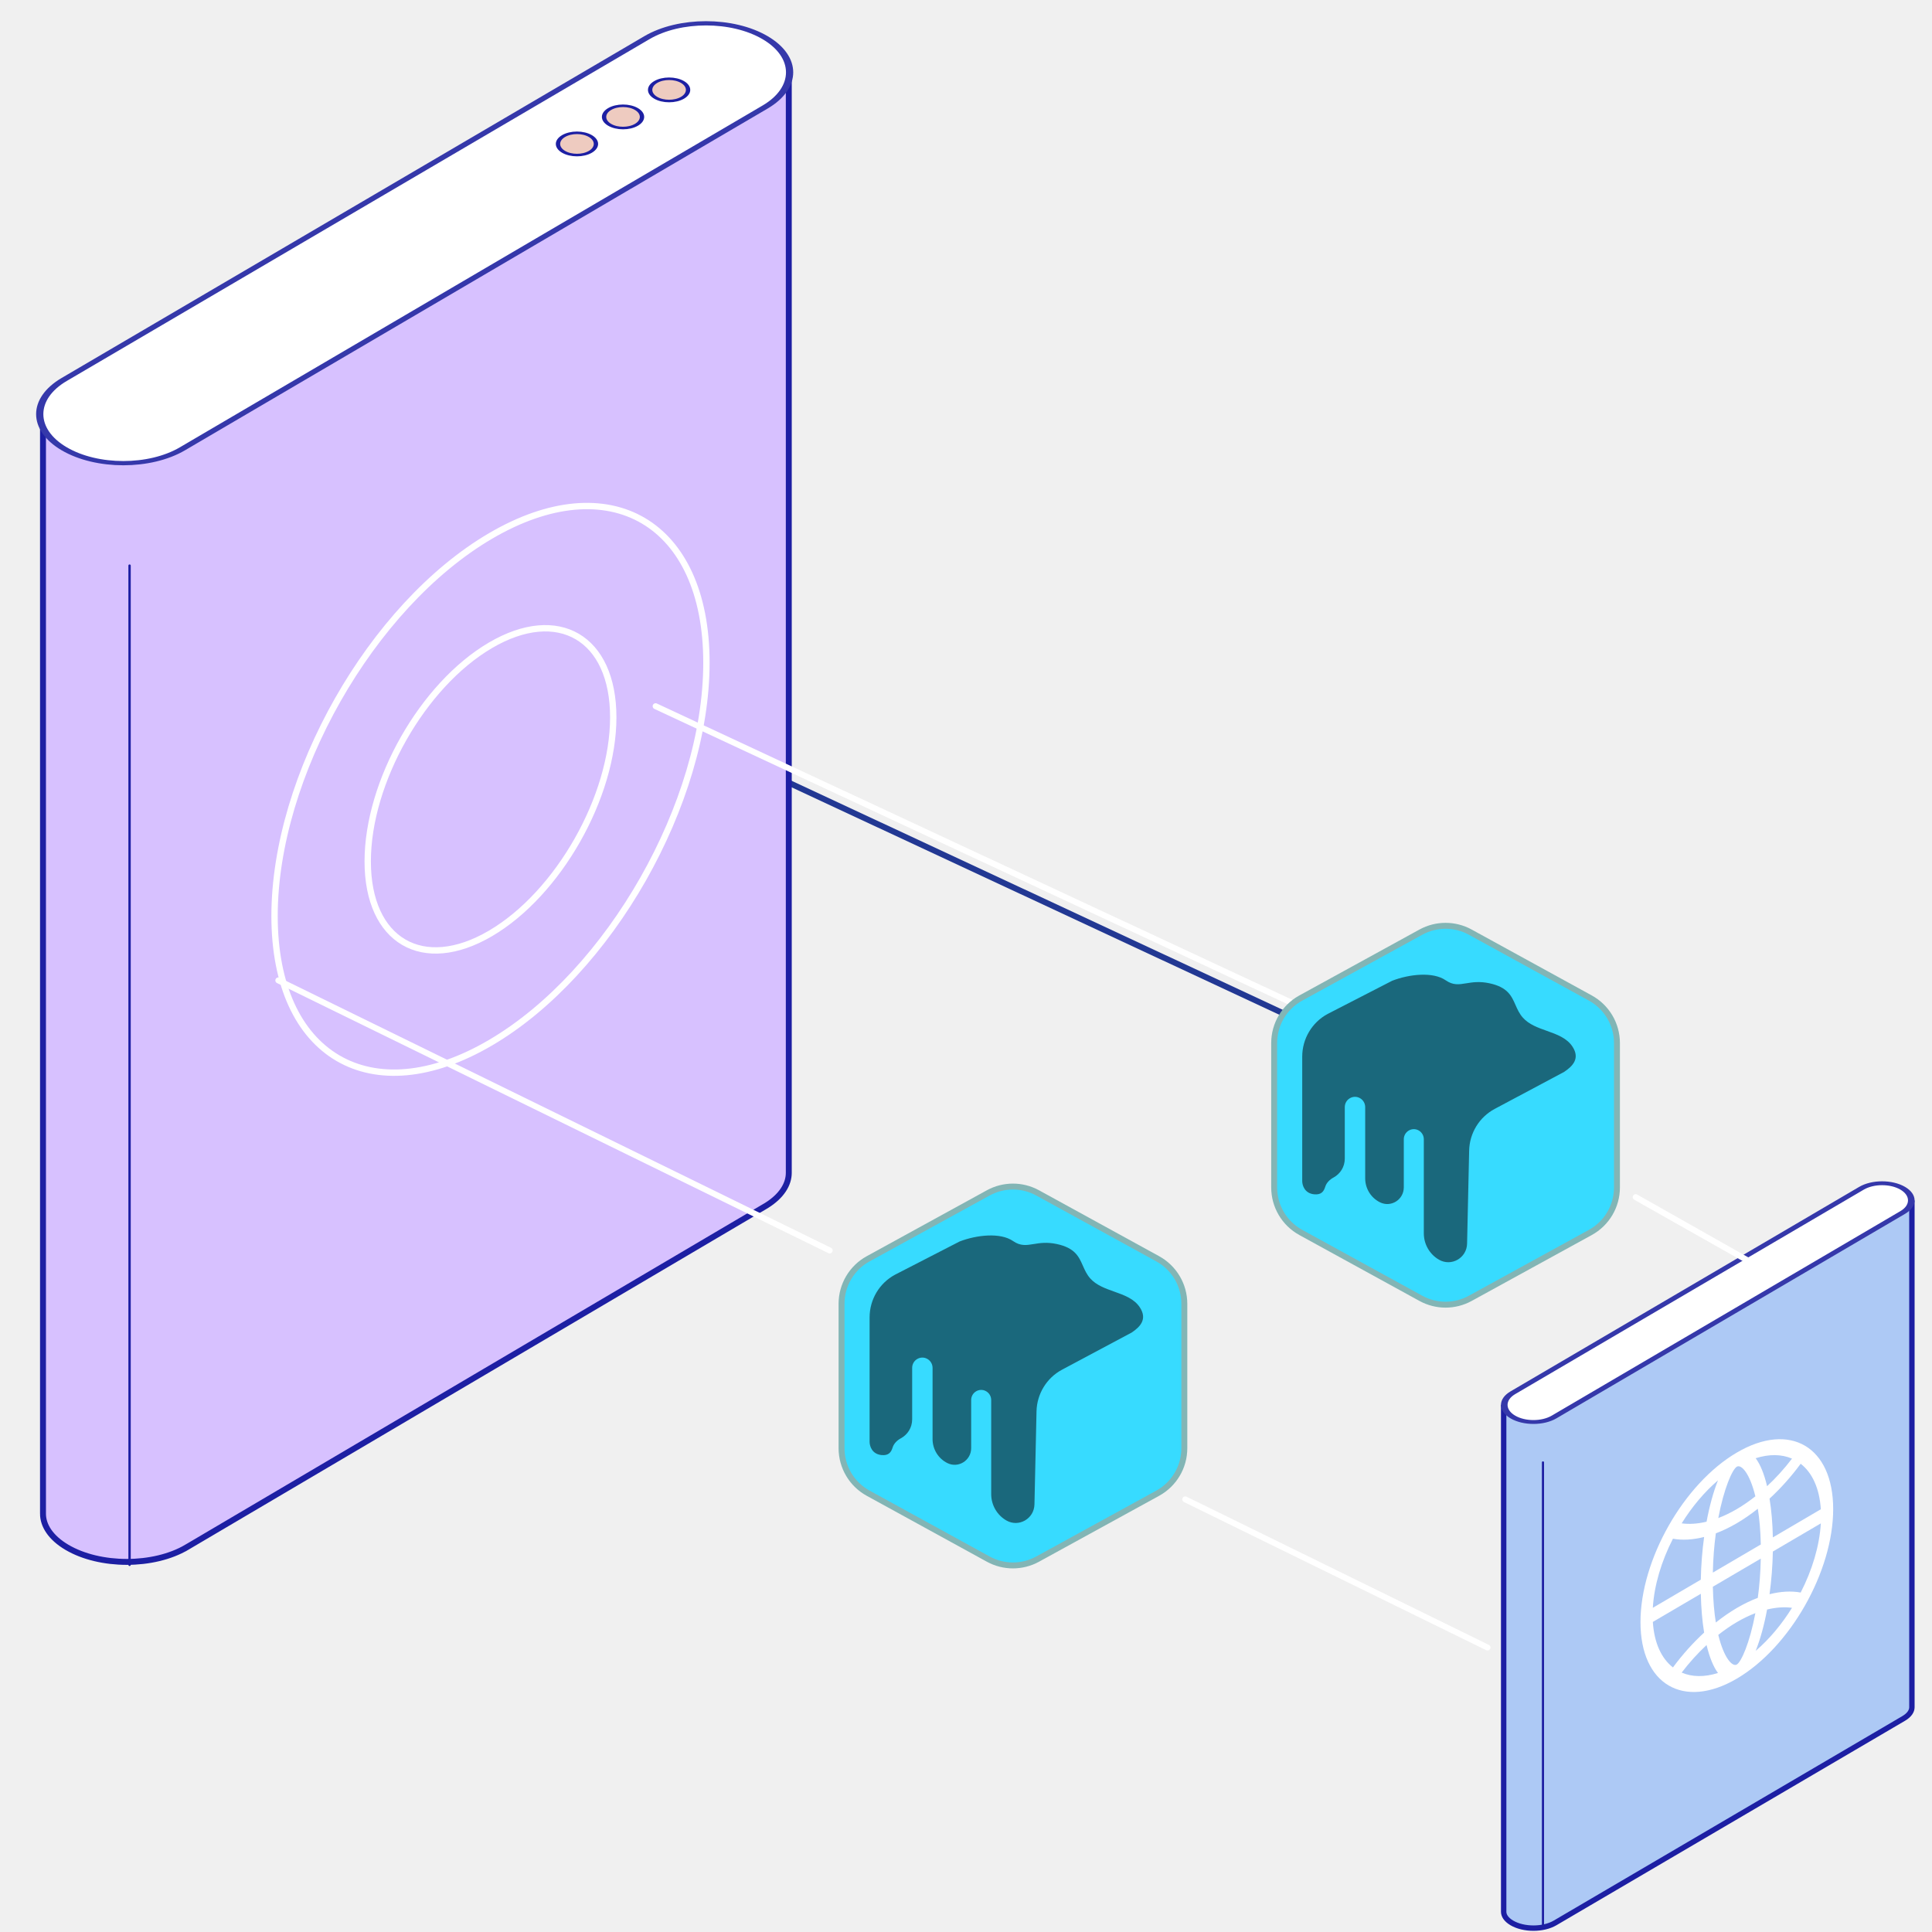
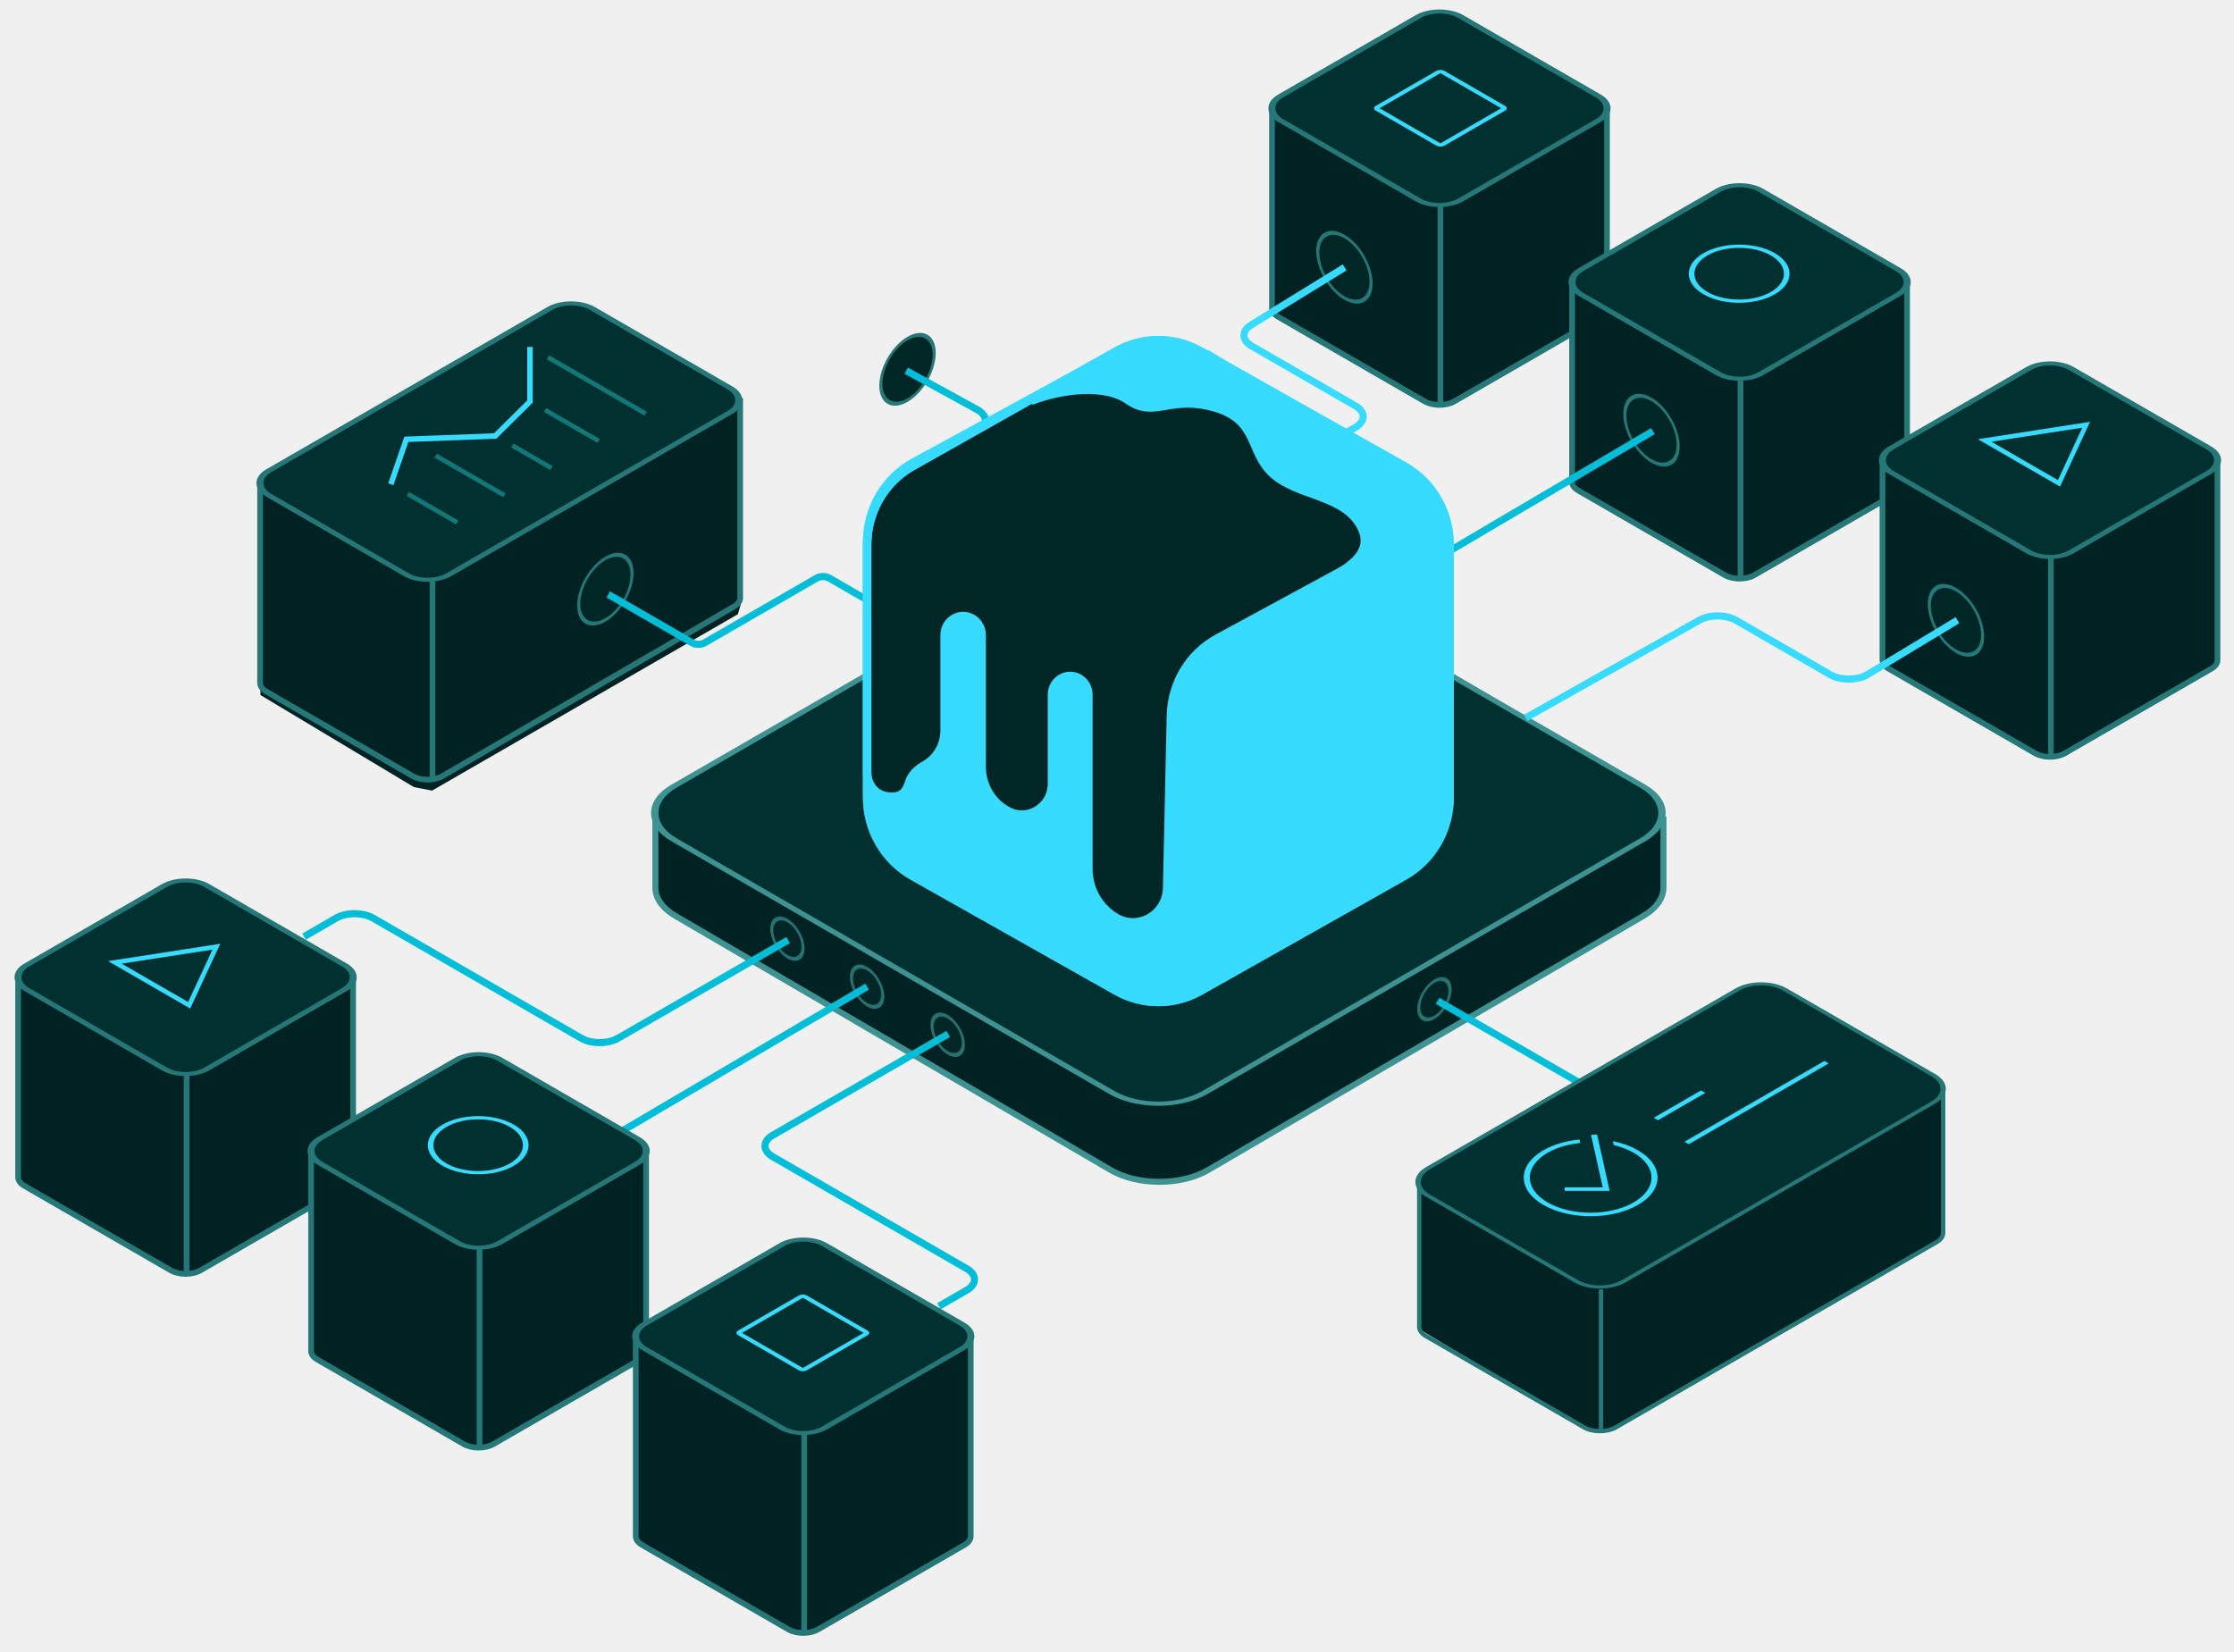
- <svg xmlns="http://www.w3.org/2000/svg" fill="none" height="326" viewBox="0 0 326 326" width="326">
-   <path d="m107.073 119.942 120.252 56.074" stroke="#223893" stroke-dasharray="5 0" stroke-linecap="round" />
-   <path d="m7.255 255.417v-184.961c1.773 1.135 4.18 1.406 7.023 1.055 3.332-.411 7.371-1.689 11.939-3.59 9.139-3.802 20.52-10.15 32.818-17.274 2.978-1.725 6.01-3.495 9.077-5.286 22.064-12.883 45.978-26.847 64.986-32.754v185.3c-.001 1.908-1.193 3.904-3.772 5.509-.002.001-.003.002-.005.003l-.266.157-97.558 57.515.254.431-.254-.431c-2.764 1.63-6.419 2.459-10.1 2.459s-7.335-.829-10.1-2.459c-2.766-1.63-4.043-3.7-4.043-5.673z" fill="#d7c1ff" stroke="#1d1fa3" />
-   <path d="m119.201 111.82c0 23.617-16.318 52.324-36.437 64.125-20.118 11.801-36.437 2.238-36.437-21.379 0-23.618 16.318-52.325 36.437-64.125 20.119-11.801 36.437-2.238 36.437 21.379z" stroke="#fff" stroke-width="1.071" />
-   <path d="m103.479 121.041c0 13.432-9.28 29.753-20.716 36.461-11.436 6.708-20.716 1.274-20.716-12.157 0-13.432 9.28-29.753 20.716-36.461 11.436-6.708 20.716-1.274 20.716 12.157z" stroke="#fff" stroke-width="1.071" />
-   <rect fill="#fff" height="23.127" rx="11.563" stroke="#3538aa" transform="matrix(.862559 -.505957 -.862559 -.505957 20.3746 81.324)" width="137.112" y="-.506" />
-   <circle cx="2.924" cy="2.924" fill="#eecbc0" r="2.624" stroke="#1d1fa3" stroke-width=".6" transform="matrix(.862559 -.505957 .862559 .505957 92.312 24.2871)" />
-   <circle cx="2.924" cy="2.924" fill="#eecbc0" r="2.624" stroke="#1d1fa3" stroke-width=".6" transform="matrix(.862559 -.505957 .862559 .505957 100.085 19.7275)" />
-   <circle cx="2.924" cy="2.924" fill="#eecbc0" r="2.624" stroke="#1d1fa3" stroke-width=".6" transform="matrix(.862559 -.505957 .862559 .505957 107.859 15.168)" />
-   <path d="m21.862 95.439v168.609" stroke="#1d1fa3" stroke-linecap="round" stroke-width=".4" />
-   <path d="m110.627 119.163 120.252 56.073" stroke="#fff" stroke-dasharray="5 0" stroke-linecap="round" />
-   <path d="m291.174 218.978c12.026-6.488 23.66-12.766 31.435-15.772v84.873c0 .606-.395 1.302-1.381 1.88l-58.831 34.51c-.984.577-2.303.879-3.646.879s-2.661-.302-3.645-.879c-.986-.578-1.38-1.274-1.38-1.881v-85.209c8.911-3.105 22.092-10.122 35.084-17.126.789-.425 1.578-.851 2.364-1.275z" fill="#adc9f5" stroke="#1d1fa3" stroke-width=".911" />
-   <rect fill="#fff" height="8.075" rx="4.037" stroke="#3538aa" stroke-width=".911" transform="matrix(.862559 -.505957 -.862559 -.505957 258.353 240.908)" width="76.28" y="-.461" />
-   <path d="m260.356 246.763v78.308" stroke="#1d1fa3" stroke-linecap="round" stroke-width=".364" />
-   <path d="m293.067 245.102c-8.978 5.267-16.257 18.077-16.257 28.609 0 10.533 7.279 14.803 16.257 9.537 8.978-5.267 16.258-18.077 16.258-28.609 0-10.533-7.28-14.803-16.258-9.537zm0 9.537c-1.07.628-2.116 1.13-3.128 1.515.951-5.036 2.381-8.229 3.128-8.668.748-.438 2.177 1.078 3.128 4.998-1.012.799-2.057 1.527-3.128 2.155zm5.106-3.864c-.494-2.082-1.154-3.691-1.927-4.719 2.308-.732 4.402-.679 6.133.068-1.281 1.68-2.696 3.246-4.206 4.651zm-10.212 5.99c-1.509.366-2.921.454-4.202.281 1.731-2.778 3.821-5.281 6.129-7.256-.773 1.93-1.43 4.312-1.927 6.975zm11.185 2.652c-.048-2.42-.244-4.621-.559-6.543 1.905-1.756 3.676-3.744 5.254-5.884 1.938 1.503 3.176 4.128 3.401 7.678zm-20.253 11.88c.225-3.81 1.458-7.884 3.393-11.658 1.578.287 3.353.187 5.262-.294-.316 2.297-.512 4.728-.559 7.203zm10.128-5.941c.047-2.399.232-4.623.504-6.626 1.147-.434 2.326-.994 3.542-1.707 1.212-.711 2.395-1.533 3.542-2.444.272 1.684.454 3.693.504 6.031zm14.82 3.364c-1.578-.288-3.349-.198-5.254.281.315-2.297.511-4.728.559-7.199l8.096-4.749c-.225 3.814-1.463 7.89-3.401 11.667zm-14.316 5.055c-.272-1.684-.453-3.693-.504-6.035l8.089-4.744c-.047 2.394-.229 4.617-.505 6.622-1.143.432-2.326.998-3.538 1.709s-2.395 1.537-3.542 2.448zm-7.236 7.582c-1.934-1.505-3.171-4.129-3.393-7.678l8.096-4.749c.047 2.421.243 4.622.559 6.548-1.909 1.758-3.683 3.74-5.262 5.879zm10.778-.493c-.747.438-2.177-1.078-3.128-4.999 1.012-.798 2.058-1.526 3.128-2.154 1.071-.628 2.116-1.126 3.128-1.515-.951 5.036-2.38 8.229-3.128 8.668zm3.179-2.299c.773-1.935 1.433-4.319 1.927-6.98 1.513-.368 2.925-.46 4.206-.288-1.731 2.783-3.825 5.292-6.133 7.268zm-6.358 3.729c-2.308.732-4.398.681-6.129-.066 1.277-1.677 2.689-3.242 4.202-4.649.497 2.075 1.154 3.687 1.927 4.715z" fill="#fff" />
-   <g stroke-linecap="round">
-     <path d="m46.962 165.429 93.038 45.571" stroke="#fff" stroke-dasharray="5 0" />
-     <path d="m276 202 23 13" stroke="#fff" stroke-dasharray="5 0" />
-     <path d="m200 253 51 25" stroke="#fff" stroke-dasharray="5 0" />
-     <path d="m142 219.994c0-3.16 1.721-6.069 4.492-7.589l20.264-11.12c2.594-1.423 5.735-1.423 8.328 0l20.265 11.12c2.77 1.52 4.492 4.429 4.492 7.589v24.377c0 3.159-1.722 6.068-4.492 7.588l-20.265 11.12c-2.593 1.423-5.734 1.423-8.328 0l-20.264-11.12c-2.771-1.52-4.492-4.429-4.492-7.588z" fill="#37dbff" stroke="#82b5b5" />
+ <svg xmlns="http://www.w3.org/2000/svg" fill="none" height="363" viewBox="0 0 491 363" width="491">
+   <path d="m143.947 194.481.532-15.895v-.134c0-1.347.579-2.63 1.589-3.522l.19-.167c.222-.196.462-.371.716-.521l42.506-25.153 73.404-31.984c1.379-.601 2.963-.505 4.26.259l93.969 55.337c.671.394 1.233.949 1.635 1.615l2.082 3.439c.444.734.679 1.575.679 2.432v14.974c0 .676-.146 1.343-.428 1.957l-.571 1.247c-.4.874-1.059 1.604-1.887 2.091l-93.431 55.008-8.094 3.439c-.414.177-.851.292-1.298.344l-6.782.782c-.688.08-1.385.006-2.041-.215l-4.963-1.675c-.299-.101-.588-.232-.861-.391l-97.505-56.74c-.693-.403-1.271-.977-1.679-1.666l-1.369-2.31c-.456-.771-.683-1.656-.653-2.551z" fill="#022" />
+   <path d="m365.604 179.517v15.578c.001 2.262-1.477 4.524-4.432 6.249l-95.653 55.854c-5.91 3.451-15.492 3.451-21.402 0l-.002-.012v.01l-95.649-55.852c-2.955-1.725-4.432-3.985-4.433-6.247v-15.58" stroke="#3e9292" stroke-linejoin="round" stroke-width="1.321" />
+   <rect fill="#013030" height="134.709" rx="11.775" stroke="#3e9292" stroke-width="1.321" transform="matrix(.866025 .5 -.866025 .5 255.164 111.025)" width="134.709" y=".66" />
+   <circle cx="4.361" cy="4.361" fill="#012626" r="3.97" stroke="#297070" stroke-width=".783" transform="matrix(.866025 -.5 .00000002 1 311.489 217.47)" />
+   <path d="m315.956 220.008 50.172 28.967" stroke="#00bed8" stroke-width="1.566" />
+   <path d="m314.697 2.808h1.924l4.368 1.264 32.062 19.127v44.003l-.663 2.322-35.158 19.68-3.98-.774-33.74-20.233v-1.769-41.947l1.836-3.329z" fill="#022" />
+   <path d="m279.956 24.389.01.502c-.27-.347-.405-.72-.405-1.093v43.955c0 .682.451 1.364 1.352 1.884l32.199 18.59c1.802 1.04 4.723 1.04 6.525-.001l32.198-18.59c.901-.52 1.351-1.202 1.351-1.884v-43.955" stroke="#267777" stroke-linejoin="round" stroke-width="1.253" />
+   <rect fill="#013030" height="45.704" rx="5.403" stroke="#267777" stroke-width="1.253" transform="matrix(.866025 .5 -.866025 .5 316.916 .631516)" width="45.704" y=".626" />
+   <path d="m316.582 45.226v43.779" stroke="#267777" stroke-width="1.253" />
+   <rect fill="#013030" height="16.442" rx=".505" stroke="#37dbff" stroke-width="1.011" transform="matrix(.866025 -.5 .866025 .5 301.584 24.2356)" width="16.442" x=".875" />
+   <path d="m380.66 40.997h1.923l4.368 1.264 32.063 19.127v44.003l-.663 2.322-35.159 19.68-3.98-.774-33.74-20.233v-1.769-41.947l1.837-3.329z" fill="#022" />
+   <path d="m345.912 62.574.011.502c-.27-.347-.405-.72-.405-1.093v43.956c0 .681.451 1.363 1.352 1.883l32.198 18.591c1.802 1.04 4.724 1.039 6.526-.001l32.198-18.59c.901-.52 1.351-1.202 1.351-1.883v-43.955" stroke="#267777" stroke-linejoin="round" stroke-width="1.253" />
+   <rect fill="#013030" height="45.704" rx="5.403" stroke="#267777" stroke-width="1.253" transform="matrix(.866025 .5 -.866025 .5 382.878 38.8171)" width="45.704" y=".626" />
+   <path d="m382.537 83.411v43.779" stroke="#267777" stroke-width="1.253" />
+   <circle cx="9.045" cy="9.045" fill="#013030" r="8.54" stroke="#37dbff" stroke-width="1.011" transform="matrix(.866025 -.5 .866025 .5 366.578 60.167)" />
+   <path d="m448.882 80.169h1.924l4.368 1.264 32.063 19.128v44.003l-.664 2.322-35.158 19.68-3.98-.774-33.74-20.233v-1.769-41.947l1.836-3.329z" fill="#022" />
+   <path d="m414.137 101.747.011.502c-.27-.346-.405-.72-.405-1.093v43.955c0 .682.45 1.364 1.351 1.884l32.199 18.59c1.802 1.041 4.724 1.04 6.526 0l32.198-18.59c.901-.52 1.351-1.202 1.351-1.884v-43.954" stroke="#267777" stroke-linejoin="round" stroke-width="1.253" />
+   <rect fill="#013030" height="45.704" rx="5.403" stroke="#267777" stroke-width="1.253" transform="matrix(.866025 .5 -.866025 .5 451.099 77.9909)" width="45.704" y=".626" />
+   <path d="m450.76 122.586v43.779" stroke="#267777" stroke-width="1.253" />
+   <path d="m436.206 96.823 22.306-3.451-5.977 12.879z" fill="#013030" stroke="#37dbff" stroke-width="1.011" />
+   <g fill="#012626" stroke-width=".783">
+     <circle cx="7.158" cy="7.158" r="6.766" stroke="#267777" transform="matrix(.866025 .5 -.00000002 1 356.774 83.8291)" />
+     <circle cx="7.155" cy="7.155" r="6.764" stroke="#267777" transform="matrix(.866025 .5 -.00000002 1 289.292 48.0137)" />
+     <circle cx="7.158" cy="7.158" r="6.766" stroke="#267777" transform="matrix(.866025 .5 -.00000002 1 423.693 125.631)" />
+     <circle cx="4.361" cy="4.361" r="3.97" stroke="#297070" transform="matrix(.866025 .5 -.00000002 1 169.286 199.788)" />
+     <circle cx="4.361" cy="4.361" r="3.97" stroke="#297070" transform="matrix(.866025 .5 -.00000002 1 186.802 210.35)" />
+     <circle cx="4.361" cy="4.361" r="3.97" stroke="#297070" transform="matrix(.866025 .5 -.00000002 1 204.518 220.921)" />
  </g>
-   <path d="m170.952 209.418c-2.163-1.5-6.186-1.031-9.028.065l-10.896 5.604c-2.643 1.416-4.295 4.191-4.295 7.212v20.998c0 .696.396 2.064 2.008 2.225 1.201.119 1.628-.469 1.871-1.26.216-.704.773-1.229 1.416-1.579 1.098-.599 1.888-1.763 1.888-3.195v-8.672c0-1.325 1.407-2.163 2.554-1.521.548.306.888.888.888 1.521v12.014c0 1.723.974 3.296 2.509 4.05 1.851.909 4.006-.452 4.006-2.532v-8.11c0-1.296 1.375-2.119 2.501-1.496.541.3.877.873.877 1.496v15.871c0 1.843.981 3.544 2.569 4.454 2.085 1.194 4.677-.292 4.731-2.712l.348-15.697c.066-2.961 1.715-5.654 4.308-7.037l11.732-6.256c1.447-.967 2.692-2.254 1.408-4.238-.953-1.474-2.643-2.076-4.344-2.682-1.499-.534-3.007-1.071-4.026-2.211-.604-.675-.933-1.421-1.256-2.154-.675-1.532-1.326-3.009-4.413-3.665-1.669-.355-2.87-.159-3.9.009-1.228.2-2.212.36-3.456-.502z" fill="#1a687c" />
-   <path d="m215 175.994c0-3.16 1.721-6.069 4.492-7.589l20.264-11.12c2.594-1.423 5.735-1.423 8.328 0l20.265 11.12c2.77 1.52 4.492 4.429 4.492 7.589v24.377c0 3.159-1.722 6.068-4.492 7.588l-20.265 11.12c-2.593 1.423-5.734 1.423-8.328 0l-20.264-11.12c-2.771-1.52-4.492-4.429-4.492-7.588z" fill="#37dbff" stroke="#82b5b5" stroke-linecap="round" />
-   <path d="m243.952 165.418c-2.163-1.5-6.186-1.031-9.028.065l-10.896 5.604c-2.643 1.416-4.295 4.191-4.295 7.212v20.998c0 .696.396 2.064 2.008 2.225 1.201.119 1.628-.469 1.871-1.26.216-.704.773-1.229 1.416-1.579 1.098-.599 1.888-1.763 1.888-3.195v-8.672c0-1.325 1.407-2.163 2.554-1.521.548.306.888.888.888 1.521v12.014c0 1.723.974 3.296 2.509 4.05 1.851.909 4.006-.452 4.006-2.532v-8.11c0-1.296 1.375-2.119 2.501-1.496.541.3.877.873.877 1.496v15.871c0 1.843.981 3.544 2.569 4.454 2.085 1.194 4.677-.292 4.731-2.712l.348-15.697c.066-2.961 1.715-5.654 4.308-7.037l11.732-6.256c1.447-.967 2.692-2.254 1.408-4.238-.953-1.474-2.643-2.076-4.344-2.682-1.499-.534-3.007-1.071-4.026-2.211-.604-.675-.933-1.421-1.256-2.154-.675-1.532-1.326-3.009-4.413-3.665-1.669-.355-2.87-.159-3.9.009-1.228.2-2.212.36-3.456-.502z" fill="#1a687c" />
+   <path d="m173.227 206.643-37.364 21.572c-2.247 1.297-5.889 1.297-8.136 0l-45.717-26.395c-2.247-1.297-5.889-1.297-8.136 0l-7.057 4.075" stroke="#00bed8" stroke-width="1.566" />
+   <path d="m190.581 216.892-56.659 33.383" stroke="#00bed8" stroke-width="1.566" />
+   <path d="m363.305 94.761-49.914 29.409" stroke="#00bed8" stroke-width="1.566" />
+   <path d="m208.409 227.28-38.589 22.28c-2.247 1.297-2.247 3.4 0 4.697l42.675 24.639c2.247 1.297 2.247 3.4 0 4.697l-6.14 3.545" stroke="#00bed8" stroke-width="1.566" />
+   <path d="m39.12 193.835h1.923l4.368 1.264 32.063 19.127v44.003l-.663 2.322-35.158 19.68-3.98-.774-33.74-20.233v-1.769-41.947l1.836-3.329z" fill="#022" />
+   <path d="m4.379 215.413.011.502c-.27-.346-.405-.72-.405-1.093v43.955c0.0.682.451 1.364 1.352 1.884l32.199 18.59c1.802 1.041 4.724 1.04 6.526 0l32.198-18.59c.901-.52 1.351-1.202 1.351-1.884v-43.954" stroke="#267777" stroke-linejoin="round" stroke-width="1.253" />
+   <rect fill="#013030" height="45.704" rx="5.403" stroke="#267777" stroke-width="1.253" transform="matrix(.866025 .5 -.866025 .5 41.3403 191.657)" width="45.704" y=".626" />
+   <path d="m41.007 236.251v43.779" stroke="#267777" stroke-width="1.253" />
+   <path d="m25.25 211.555 22.306-3.451-5.977 12.879z" fill="#013030" stroke="#37dbff" stroke-width="1.011" />
+   <path d="m103.516 232.023h1.923l4.368 1.264 32.063 19.127v44.003l-.664 2.322-35.158 19.68-3.98-.774-33.74-20.233v-1.769-41.947l1.837-3.329z" fill="#022" />
+   <path d="m68.77 253.602.011.503c-.27-.347-.405-.72-.405-1.093v43.955c0.0.682.451 1.364 1.351 1.884l32.199 18.59c1.802 1.04 4.723 1.04 6.525-.001l32.199-18.589c.9-.521 1.351-1.202 1.351-1.884v-43.955" stroke="#267777" stroke-linejoin="round" stroke-width="1.253" />
+   <rect fill="#013030" height="45.704" rx="5.403" stroke="#267777" stroke-width="1.253" transform="matrix(.866025 .5 -.866025 .5 105.734 229.84)" width="45.704" y=".626" />
+   <path d="m105.393 274.437v43.778" stroke="#267777" stroke-width="1.253" />
+   <circle cx="9.045" cy="9.045" fill="#013030" r="8.54" stroke="#37dbff" stroke-width="1.011" transform="matrix(.866025 -.5 .866025 .5 89.4326 251.737)" />
+   <path d="m174.868 272.76h1.923l4.368 1.263 32.063 19.127v44.004l-.663 2.322-35.159 19.679-3.98-.774-33.74-20.232v-1.769-41.947l1.837-3.329z" fill="#022" />
+   <path d="m140.12 294.34.011.502c-.27-.347-.405-.72-.405-1.093v43.955c0 .682.451 1.364 1.352 1.884l32.198 18.59c1.802 1.041 4.724 1.04 6.526 0l32.198-18.59c.901-.52 1.351-1.202 1.351-1.884v-43.955" stroke="#267777" stroke-linejoin="round" stroke-width="1.253" />
+   <rect fill="#013030" height="45.704" rx="5.403" stroke="#267777" stroke-width="1.253" transform="matrix(.866025 .5 -.866025 .5 177.084 270.585)" width="45.704" y=".626" />
+   <rect fill="#013030" height="16.442" rx=".505" stroke="#37dbff" stroke-width="1.011" transform="matrix(.866025 -.5 .866025 .5 161.454 293.435)" width="16.442" x=".875" />
+   <path d="m176.747 315.178v43.778" stroke="#267777" stroke-width="1.253" />
+   <path d="m430.22 136.332-19.726 11.92c-2.23 1.348-5.945 1.372-8.228.054l-20.687-11.944c-2.225-1.285-5.826-1.298-8.081-.031l-38.163 21.455" stroke="#37dbff" stroke-width="1.566" />
+   <path d="m295.536 58.777-20.565 12.661c-2.124 1.308-2.067 3.353.129 4.621l22.826 13.179c2.282 1.318 2.241 3.461-.092 4.749l-32.889 18.162" stroke="#37dbff" stroke-width="1.566" />
+   <path d="m385.597 216.384h2.076l4.713 1.363 34.594 20.638v31.89l-.716 2.505-73.69 42.025-4.295-.835-36.404-21.831v-1.908-29.672l1.982-3.592z" fill="#022" />
+   <path d="m312.354 261.494.012.542c-.292-.374-.437-.777-.437-1.179v30.799c0 .735.486 1.471 1.458 2.032l34.741 20.059c1.944 1.122 5.097 1.121 7.041-.001l70.451-40.694c.972-.562 1.458-1.297 1.458-2.033v-30.798" stroke="#267777" stroke-linejoin="round" stroke-width=".963" />
+   <rect fill="#013030" height="90.617" rx="6.024" stroke="#267777" stroke-width=".963" transform="matrix(.866025 .5 -.866025 .5 387.504 214.265)" width="49.701" y=".482" />
+   <path clip-rule="evenodd" d="m339.204 252.858c2.241-1.294 5.025-2.083 7.929-2.367l.2.763c-2.631.26-5.153.977-7.184 2.149-5.222 3.015-5.222 7.902 0 10.916 5.221 3.015 13.686 3.015 18.907 0 5.221-3.014 5.221-7.901 0-10.916-1.287-.743-2.771-1.302-4.354-1.679l-.23-.876c2.019.408 3.915 1.078 5.528 2.01 5.743 3.316 5.743 8.691 0 12.007-5.742 3.315-15.053 3.315-20.796 0-5.743-3.316-5.743-8.691 0-12.007zm14.478 8.477-2.673-11.958-1.325.099 2.576 11.523h-8.368v.771h9.127.76z" fill="#37dbff" fill-rule="evenodd" />
+   <path d="m351.867 283.419v31.165" stroke="#267777" stroke-width=".963" />
+   <path clip-rule="evenodd" d="m364.399 246.253 10.41-6.01-.945-.546-10.409 6.01zm6.765 5.27 30.753-17.755-.944-.546-30.754 17.756z" fill="#37dbff" fill-rule="evenodd" />
+   <circle cx="7.155" cy="7.155" fill="#012626" r="6.764" stroke="#267777" stroke-width=".783" transform="matrix(.866025 -.5 .00000002 1 193.266 77.6064)" />
+   <path d="m199.165 81.488 15.618 8.56c2.346 1.286 2.395 3.437.107 4.758l-18.028 10.408c-2.223 1.283-2.25 3.359-.061 4.662l28.752 17.111" stroke="#00bed8" stroke-width="1.566" />
+   <path d="m124.496 68.293h1.923l4.368 1.264 32.063 19.127v44.003l-.664 2.322-67.226 38.784-3.98-.774-33.74-20.233v-1.769-41.947l1.837-3.329z" fill="#022" />
+   <path d="m57.559 106.766.011.502c-.27-.346-.405-.719-.405-1.093v43.956c0.0.681.451 1.363 1.351 1.883l32.199 18.591c1.802 1.04 4.724 1.039 6.526-.001l64.084-37.277c.901-.52 1.351-1.202 1.351-1.884v-43.955" stroke="#267777" stroke-linejoin="round" stroke-width="1.253" />
+   <circle cx="7.155" cy="7.155" fill="#012626" r="6.764" stroke="#267777" stroke-width=".783" transform="matrix(.866025 -.5 .00000002 1 126.861 125.938)" />
+   <rect fill="#013030" height="82.132" rx="5.403" stroke="#267777" stroke-width="1.253" transform="matrix(.866025 .5 -.866025 .5 126.065 64.7966)" width="45.704" y=".626" />
+   <path d="m89.603 108.563 10.905 6.296" stroke="#147777" stroke-width="1.011" />
+   <path d="m95.728 100.145 15.135 8.737" stroke="#147777" stroke-width="1.011" />
+   <path d="m112.59 97.922 8.627 4.981" stroke="#147777" stroke-width="1.011" />
+   <path d="m119.785 90.12 11.785 6.804" stroke="#147777" stroke-width="1.011" />
+   <path d="m120.43 78.539 21.492 12.408" stroke="#147777" stroke-width="1.011" />
+   <path d="m85.895 106.455 3.425-9.886 19.518-.725 7.643-7.581.005-11.992" stroke="#37dbff" stroke-width="1.213" />
+   <path d="m95.055 127.605v43.779" stroke="#267777" stroke-width="1.253" />
+   <path d="m133.686 130.661 18.445 10.649c.749.433 1.964.433 2.714 0l24.674-14.245c.749-.433 1.964-.433 2.714 0l36.362 20.993" stroke="#00bed8" stroke-width="1.567" />
+   <path d="m190.581 119.781c0-7.191 3.811-13.81 9.942-17.269l44.852-25.305c5.741-3.239 12.692-3.239 18.433 0l44.851 25.305c6.132 3.459 9.943 10.078 9.943 17.269v55.472c0 7.191-3.811 13.81-9.943 17.27l-44.851 25.304c-5.741 3.239-12.692 3.239-18.433 0l-44.852-25.304c-6.131-3.46-9.942-10.079-9.942-17.27z" fill="#37dbff" />
+   <path d="m304.6 120.231-37.047 20.108c-6.147 3.336-10.054 9.833-10.21 16.978l-.827 37.873c-.128 5.839-6.271 9.424-11.213 6.543-3.763-2.194-6.088-6.299-6.088-10.746v-38.292c0-1.503-.797-2.887-2.079-3.61-2.668-1.504-5.929.481-5.929 3.61v19.568c0 5.017-5.108 8.302-9.496 6.107-3.637-1.819-5.945-5.613-5.945-9.772v-28.987c0-1.525-.806-2.931-2.104-3.669-2.719-1.547-6.055.474-6.055 3.669v20.925c0 3.454-1.874 6.263-4.476 7.708-1.523.846-2.844 2.111-3.356 3.811-.574 1.907-1.588 3.327-4.433 3.039-3.822-.387-4.761-3.689-4.761-5.369v-50.661c0-7.291 3.917-13.986 10.181-17.402l39.126-21.338c5.13-2.798 11.294-2.715 16.352.221l48.518 28.161c4.4 2.554 4.31 9.1-.158 11.525z" fill="#012626" />
+   <path d="m243.877 78.411-17.29 9.729c6.736-2.644 16.27-3.776 21.399-.156 5.416 3.823 8.758-.689 17.433 1.188 10.819 2.341 9.015 9.007 13.437 14.041 5.157 5.871 15.59 5.116 19.841 11.805 4.458 7.015-3.952 10.415-7.882 13.08l26.158-11.304-2.95-8.445-5.707-4.106-42.897-26.322-6.995-2.014z" fill="#37dbff" />
+   <path d="m190.581 119.781c0-7.191 3.811-13.81 9.942-17.269l44.852-25.305c5.741-3.239 12.692-3.239 18.433 0l44.851 25.305c6.132 3.459 9.943 10.078 9.943 17.269v55.472c0 7.191-3.811 13.81-9.943 17.27l-44.851 25.304c-5.741 3.239-12.692 3.239-18.433 0l-44.852-25.304c-6.131-3.46-9.942-10.079-9.942-17.27z" stroke="#37dbff" stroke-linecap="round" stroke-width="1.848" />
+   <path d="m304.6 120.231-37.047 20.108c-6.147 3.336-10.054 9.833-10.21 16.978l-.827 37.873c-.128 5.839-6.271 9.424-11.213 6.543-3.763-2.194-6.088-6.299-6.088-10.746v-38.292c0-1.503-.797-2.887-2.079-3.61-2.668-1.504-5.929.481-5.929 3.61v19.568c0 5.017-5.108 8.302-9.496 6.107-3.637-1.819-5.945-5.613-5.945-9.772v-28.987c0-1.525-.806-2.931-2.104-3.669-2.719-1.547-6.055.474-6.055 3.669v20.925c0 3.454-1.874 6.263-4.476 7.708-1.523.846-2.844 2.111-3.356 3.811-.574 1.907-1.588 3.327-4.433 3.039-3.822-.387-4.761-3.689-4.761-5.369v-50.661c0-7.291 3.917-13.986 10.181-17.402l39.126-21.338c5.13-2.798 11.294-2.715 16.352.221l48.518 28.161c4.4 2.554 4.31 9.1-.158 11.525z" stroke="#37dbff" stroke-linecap="round" stroke-width="1.848" />
+   <path d="m243.877 78.411-17.29 9.729c6.736-2.644 16.27-3.776 21.399-.156 5.416 3.823 8.758-.689 17.433 1.188 10.819 2.341 9.015 9.007 13.437 14.041 5.157 5.871 15.59 5.116 19.841 11.805 4.458 7.015-3.952 10.415-7.882 13.08l26.158-11.304-2.95-8.445-5.707-4.106-42.897-26.322-6.995-2.014z" stroke="#37dbff" stroke-linecap="round" stroke-width="1.848" />
+   <path d="m190.581 119.781c0-7.191 3.811-13.81 9.942-17.269l44.852-25.305c5.741-3.239 12.692-3.239 18.433 0l44.851 25.305c6.132 3.459 9.943 10.078 9.943 17.269v55.472c0 7.191-3.811 13.81-9.943 17.27l-44.851 25.304c-5.741 3.239-12.692 3.239-18.433 0l-44.852-25.304c-6.131-3.46-9.942-10.079-9.942-17.27z" stroke="#37dbff" stroke-linecap="round" stroke-width="1.848" />
</svg>
